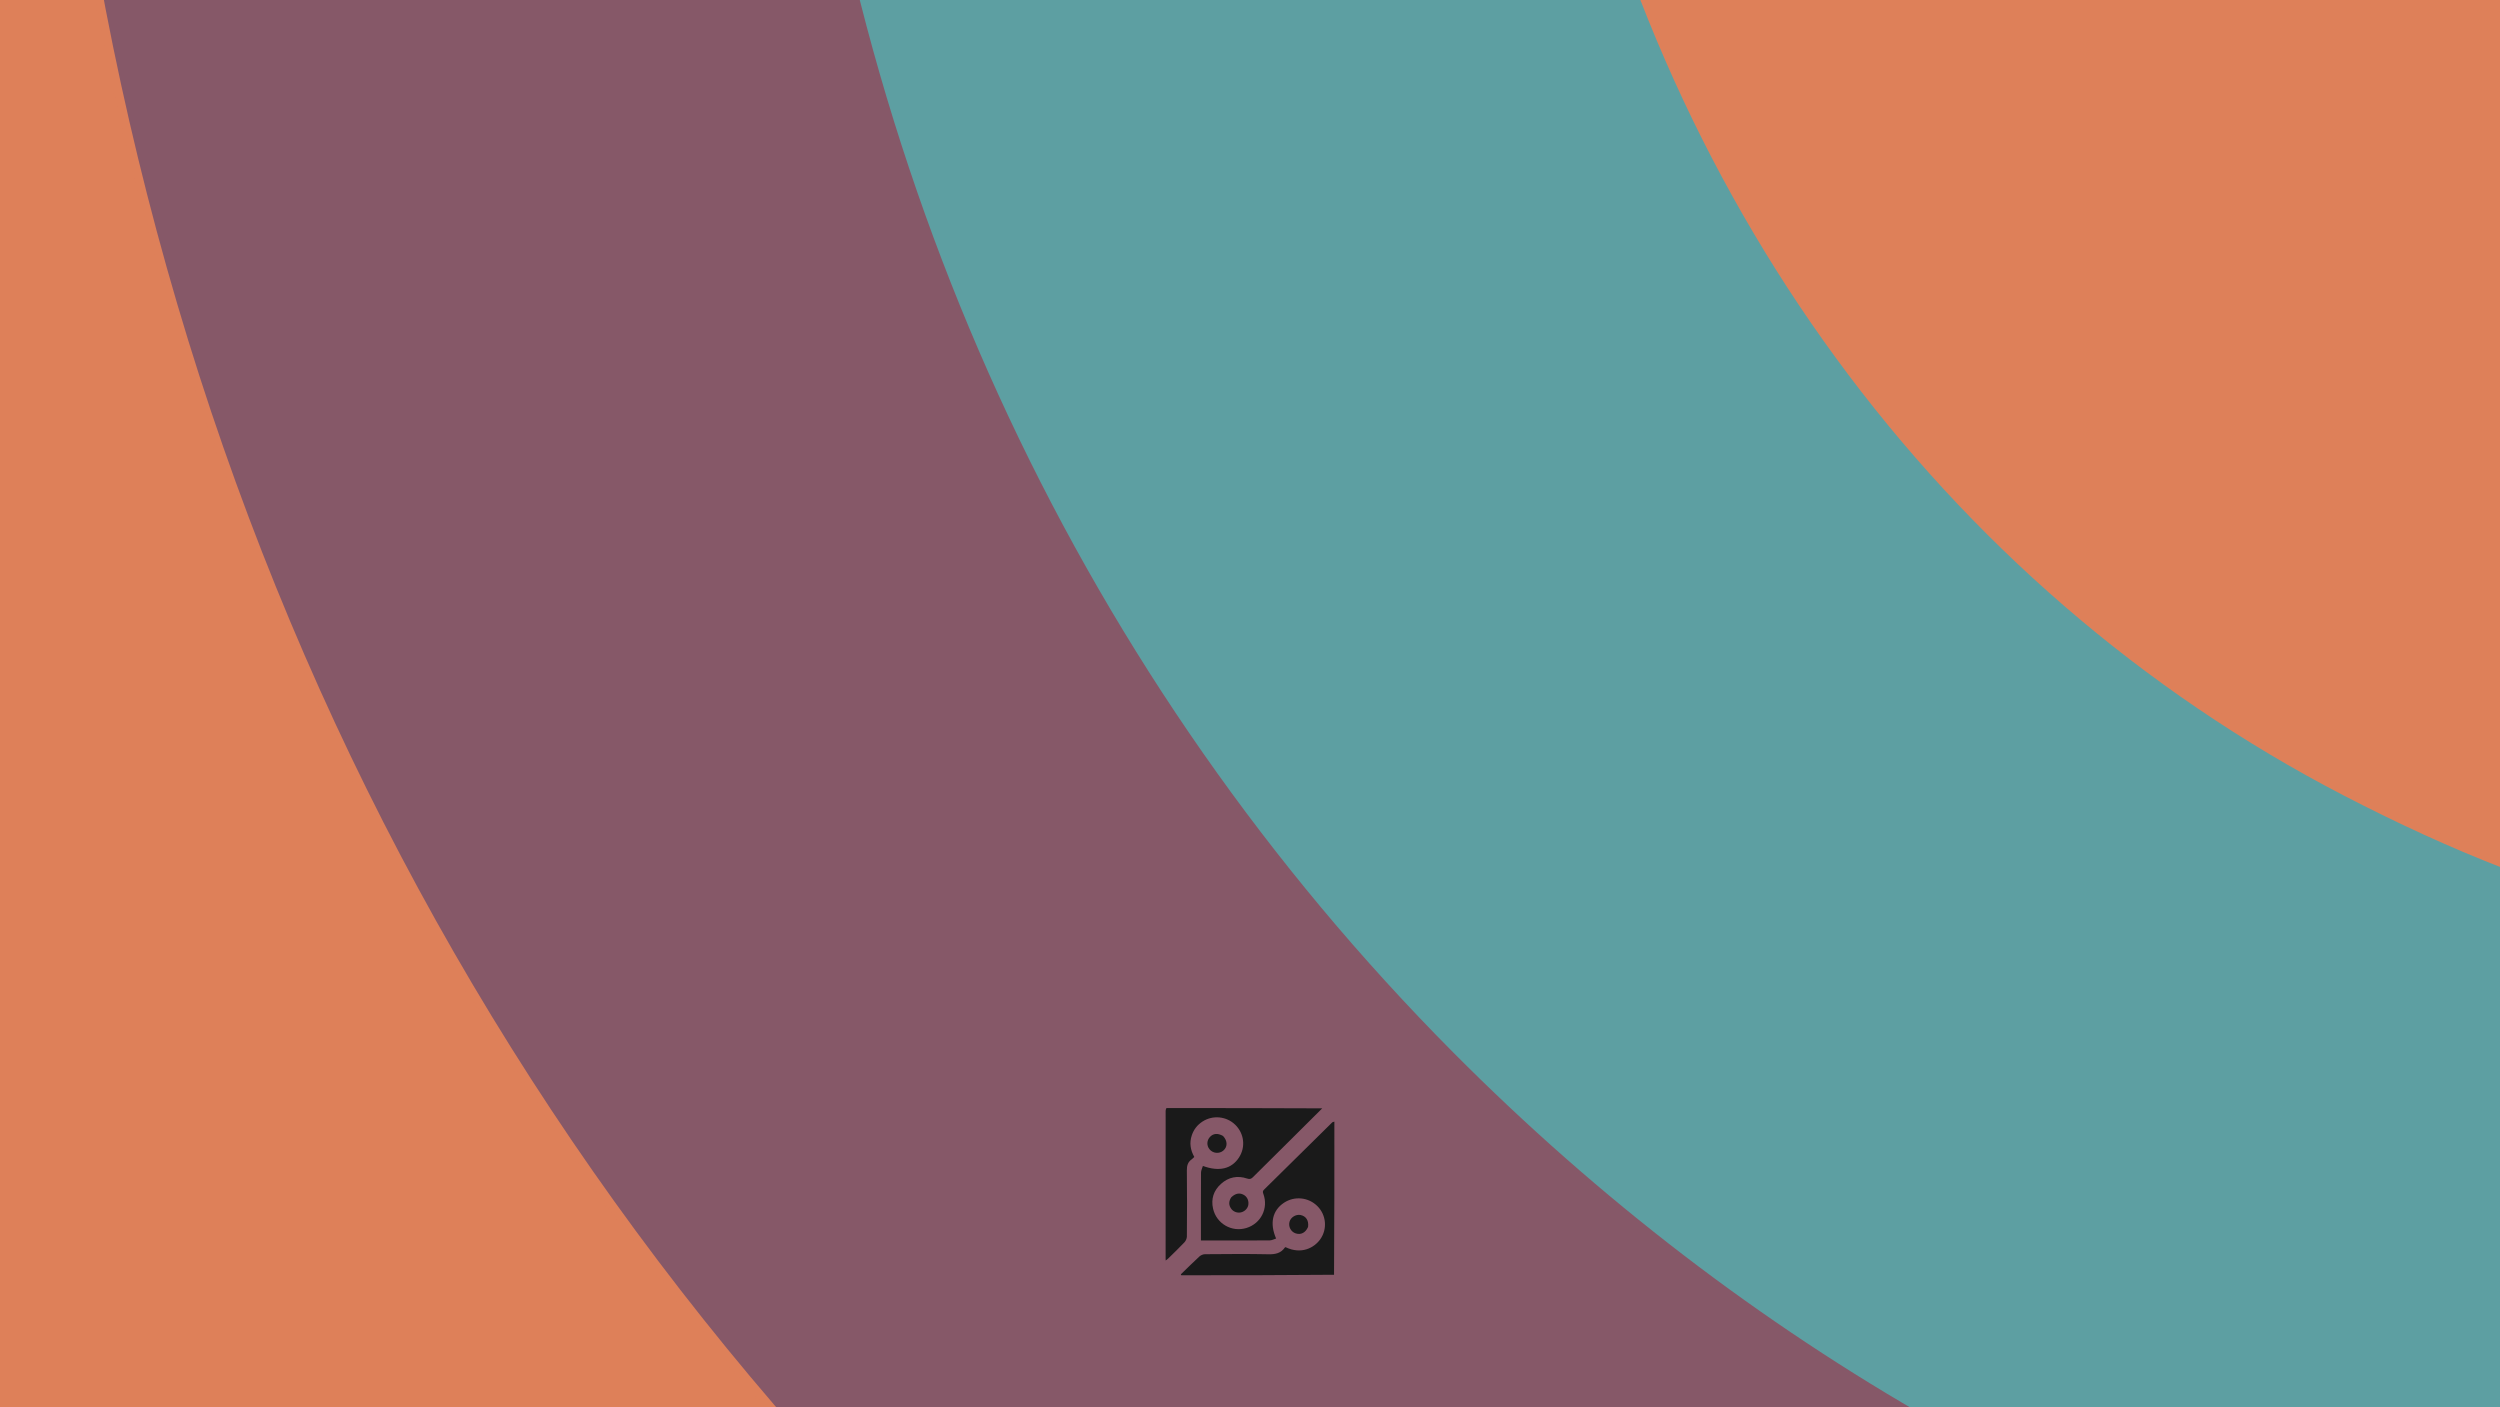
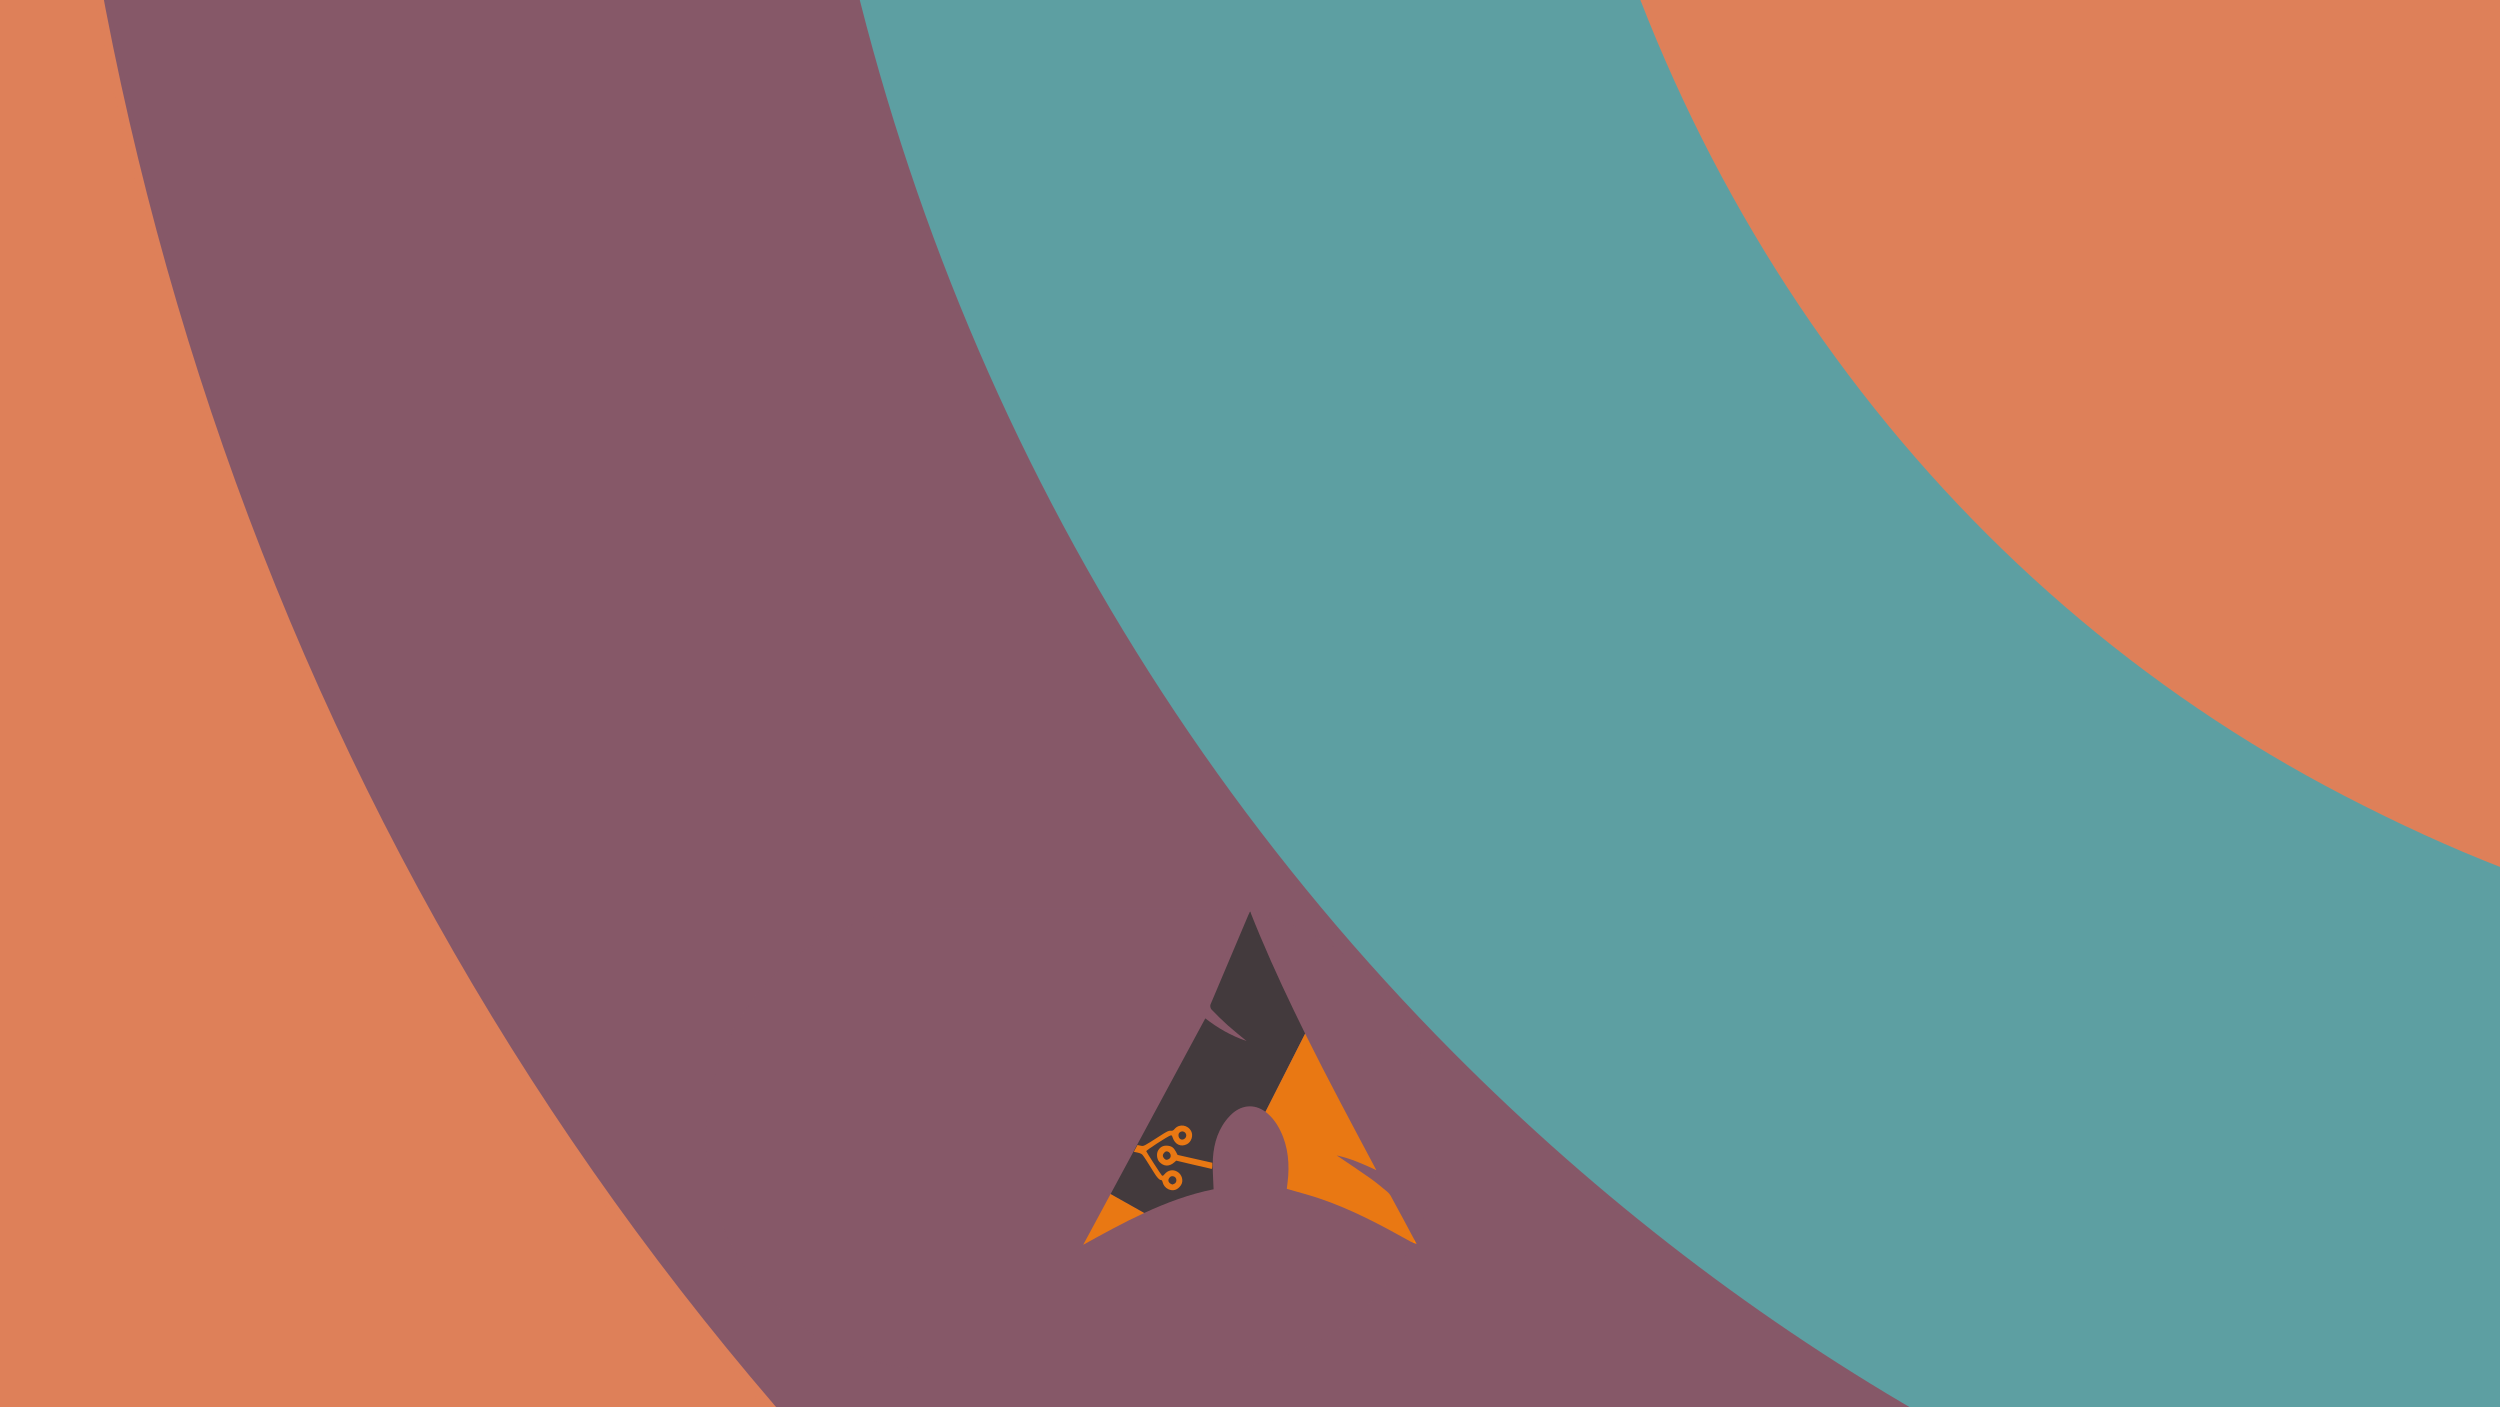
<svg xmlns="http://www.w3.org/2000/svg" width="1920" height="1080" viewBox="0 0 1920 1080" version="1.1" id="svg5" xml:space="preserve">
  <defs id="defs2" />
  <g id="layer6" style="display:inline">
    <path style="fill:#de8059;fill-opacity:1;stroke-width:0.939" d="M 215.765,292 C 198.059,171.583 214.928,281.238 169.889,44 145.835,-82.703 147.083,-119.701 88.724,-252 c -7.909,-17.928 -47.243,-16 -63.521,-16 -86.077,0 -54.182,-1.991 -169.389,12 -84.238,10.23 -70.53,7.245 -141.157,28 -12.983,3.815 -26.017,7.466 -38.818,12 -6.046,2.142 -13.618,2.457 -17.645,8 -13.081,18.004 -22.723,39.046 -31.76,60 -16.892,39.164 -33.714,78.643 -45.876,120 -26.264,89.309 -39.616,173.616 -56.463,264 -21.7,116.424 -48.464,236.623 -56.463,356 -9.407,140.398 6.55,282.375 28.231,420 5.368,34.071 42.958,131.051 45.876,140 19.38,59.44 21.728,110.471 70.579,152 23.601,20.064 53.63,27.996 81.165,40 33.679,14.683 67.526,29.238 102.339,40 17.174,5.309 35.312,5.146 52.934,8 40.018,6.48 80.344,11.014 119.984,20 25.192,5.711 48.736,19.425 74.108,24 29.89,5.39 136.942,4 165.86,4 31.76,0 63.521,0 95.281,0 10.587,0 21.291,1.78 31.76,0 34.775,-5.913 67.79,-24.168 102.339,-32 14.033,-3.181 28.231,-5.333 42.347,-8 16.468,-5.333 32.733,-11.553 49.405,-16 7.77,-2.072 16.957,2.195 24.703,0 28.422,-8.054 44.727,-62.899 45.876,-92 3.106,-78.633 5.365,-157.312 7.058,-236 0.66,-30.657 3.208,-61.55 0,-92 -7.912,-75.108 -23.142,-182.815 -52.934,-260 -2.357,-6.108 -8.566,-9.739 -10.587,-16 -28.417,-88.04 -41.39,-171.321 -88.223,-248 -4.828,-7.905 -8.41,-16.886 -14.116,-24 -49.994,-62.334 -5.284,-3.769 -28.231,-24 -15.573,-13.729 -58.5,-58.77 -67.05,-68 -12.972,-14.004 -60.752,-74.431 -77.636,-84 -4.208,-2.385 -10.352,3.2 -14.116,0 -3.393,-2.884 -4.059,-8.601 -7.058,-12 -3.345,-3.792 -15.002,-2.003 -17.645,-4 -1.957,-1.479 1.052,-5.615 0,-8 -0.526,-1.193 -2.508,0.662 -3.529,0 -7.365,-4.77 -14.698,-9.789 -21.174,-16 -13.969,-13.398 -25.879,-29.333 -38.818,-44 -6.476,-7.34 -13.02,-16 0,-16" id="path241" />
    <path style="fill:#de8059;fill-opacity:1" d="m 1122.886,-98.995 c 0,9.428 -2.507,19.196 0,28.284 12.685,45.985 29.688,90.673 45.255,135.765 37.974,109.994 80.854,216.655 135.764,319.612 5.682,10.653 17.09,17.555 22.627,28.284 0.447,0.865 74.619,168.17 98.995,206.475 7.907,12.425 19.031,22.484 28.284,33.941 10.547,13.059 21.041,26.169 31.113,39.598 15.388,20.518 28.716,42.623 45.255,62.225 20.543,24.347 81.943,73.247 107.48,87.681 26.431,14.939 54.412,26.975 82.024,39.598 5.423,2.479 11.857,2.589 16.971,5.657 26.054,15.633 38.477,33.748 67.882,45.255 18.181,7.114 62.816,13.039 79.196,16.971 8.697,2.087 16.734,6.503 25.456,8.485 40.254,9.149 94.994,12.368 135.764,8.485 21.359,-2.034 28.401,-7.581 48.083,-14.142 21.11,-7.037 22.786,-4.89 45.255,-14.142 28.477,-11.726 57.281,-27.581 82.024,-45.255 4.473,-3.195 9.225,-6.027 14.142,-8.485 0.843,-0.422 2.407,0.843 2.829,0 0.843,-1.687 -0.457,-3.828 0,-5.657 21.218,-84.873 8.485,45.239 8.485,-161.22 0,-30.17 0,-60.34 0,-90.51 0,-7.441 2.577,-155.775 -2.828,-200.818 -3.563,-29.694 -42.448,-104.529 -56.569,-127.279 -19.534,-31.472 -66.268,-53.165 -93.338,-76.368 -5.591,-4.792 -8.419,-12.337 -14.142,-16.971 -53.271,-43.124 -115.554,-72.622 -178.191,-98.995 -24.531,-10.329 -48.427,-22.29 -73.539,-31.113 -9.945,-3.494 -20.742,-3.771 -31.113,-5.657 -19.799,-4.714 -40.318,-7.056 -59.397,-14.142 -14.251,-5.293 -26.231,-15.387 -39.598,-22.627 -27.018,-14.635 -52.14,-28.701 -76.368,-48.083 -5.206,-4.165 -9.021,-9.874 -14.142,-14.142 -9.851,-8.209 -21.624,-14.001 -31.113,-22.627 -6.906,-6.278 -12.401,-14.108 -19.799,-19.799 -5.013,-3.856 -12.308,-4.212 -16.971,-8.485 -6.95,-6.371 -9.846,-16.453 -16.971,-22.627 -7.335,-6.357 -17.379,-8.758 -25.456,-14.142 -23.048,-15.365 9.617,-2.314 -22.627,-16.971 -5.428,-2.467 -11.434,-3.442 -16.971,-5.657 -17.889,-7.156 -27.674,-16.883 -48.083,-19.799 -14.544,-2.078 -61.367,-1.875 -76.368,0 -8.051,1.006 -19.468,9.603 -25.456,11.314 -19.159,5.474 -40.699,3.3 -59.397,11.314 -3.876,1.661 -7.543,3.771 -11.314,5.657 -5.657,3.771 -10.758,8.553 -16.971,11.314 -4.886,2.171 -11.909,-1.687 -16.971,0 -5.841,1.947 -8.575,4.774 -14.142,8.485 -6.188,4.126 -33.419,-2.252 -42.426,0 -8.181,2.045 -15.085,7.542 -22.627,11.314 z" id="path799" />
    <path style="fill:#5d9fa2;fill-opacity:1" d="M 939.038,265.872 C 925.838,236.645 910.578,208.264 899.44,178.191 891.656,157.176 888.909,134.602 882.469,113.137 875.101,88.575 873.195,97.219 862.67,73.539 858.188,63.455 855.558,52.631 851.357,42.426 845.129,27.303 837.987,13.377 834.386,-2.828 c -2.64,-11.88 -0.571,-22.652 -2.828,-33.941 -1.795,-8.974 -11.677,-7.966 -16.971,-14.142 -3.578,-4.174 -5.815,-9.336 -8.485,-14.142 -14.461,-26.029 -20.965,-54.906 -42.426,-76.368 -9.916,-9.916 -36.09,-5.718 -48.083,-8.485 -19.287,-4.451 -8.579,-5.688 -25.456,-11.314 -14.158,-4.719 -30.717,-2.828 -45.255,-2.828 -6.6,0 -13.199,0 -19.799,0 -7.542,0 -15.953,-3.513 -22.627,0 -15.291,8.048 -45.385,39.793 -56.569,56.569 -11.811,17.716 -14.99,21.494 -25.456,42.426 -12.042,24.083 -17.457,82.129 -14.142,110.309 0.697,5.922 3.903,11.271 5.657,16.971 10.267,33.366 29.041,59.24 45.255,90.51 5.244,10.113 9.428,20.742 14.142,31.113 5.657,12.257 10.726,24.802 16.971,36.77 15.629,29.956 39.034,53.332 56.569,82.024 21.766,35.617 31.673,74.331 45.255,113.137 12.119,34.626 28.031,72.48 22.627,110.309 -4.823,33.763 -32.044,30.348 -8.485,73.539 11.196,20.526 30.142,50.611 45.255,67.882 2.238,2.558 6.486,2.908 8.485,5.657 5.709,7.85 9.366,17.005 14.142,25.456 7.48,13.235 16.505,25.683 22.627,39.598 1.579,3.589 9.787,39.373 14.142,48.083 3.04,6.081 7.888,11.098 11.314,16.971 3.187,5.463 4.497,12.062 8.485,16.971 8.408,10.348 18.856,18.856 28.284,28.284 15.245,15.245 31.585,33.647 48.083,48.083 2.558,2.238 6.082,3.253 8.485,5.657 6.726,6.726 7.99,16.64 16.971,22.627 8.125,5.417 22.211,12.025 31.113,16.971 5.943,3.302 10.758,8.553 16.971,11.314 5.449,2.422 11.793,2.698 16.971,5.657 1.83,1.046 1.564,3.97 2.828,5.657 2.828,3.771 8.699,4.563 11.314,8.485 8.962,13.443 -10.863,-2.378 2.828,11.314 0.667,0.667 2.044,-0.523 2.828,0 6.748,4.499 13.569,8.95 19.799,14.142 1.62,1.35 1.338,4.166 2.829,5.657 6.391,6.391 16.183,10.526 22.627,16.971 16.571,16.571 27.175,40.072 39.598,59.397 5.098,7.931 11.849,14.712 16.971,22.627 16.48,25.468 31.308,57.056 42.426,84.853 7.692,19.229 14.461,40.441 28.284,56.569 14.126,16.48 34.895,20.12 53.74,31.113 17.086,9.967 31.427,23.531 48.083,33.941 3.575,2.235 7.883,3.206 11.314,5.657 3.255,2.325 5.055,6.427 8.485,8.485 6.157,3.694 13.71,4.68 19.799,8.485 1.788,1.117 0.829,4.99 2.829,5.657 79.347,26.449 -12.962,-15.477 56.569,16.971 5.731,2.675 11.607,5.133 16.971,8.485 6.068,3.792 19.465,20.63 25.456,22.627 19.902,6.634 18.185,-20.206 25.456,-31.113 1.169,-1.754 4.166,-1.338 5.657,-2.828 2.404,-2.404 3.533,-5.831 5.657,-8.485 10.241,-12.801 51.521,-35.882 67.882,-42.426 3.609,-1.444 8.15,-0.569 11.314,-2.829 3.836,-2.74 5.152,-7.98 8.485,-11.314 7.753,-7.753 4.532,3.383 11.314,-8.485 19.404,-48.511 -7.593,13.599 14.142,-22.628 3.694,-6.157 4.923,-13.565 8.485,-19.799 0.468,-0.819 1.985,0.422 2.829,0 1.886,-0.943 7.542,-6.6 8.485,-8.485 1.738,-3.477 1.09,-7.837 2.828,-11.314 0.596,-1.193 2.505,-1.535 2.828,-2.829 1.143,-4.573 -2.828,-10.371 0,-14.142 7.265,-9.686 21.302,-12.816 31.113,-22.627 0.667,-0.667 -0.667,-2.162 0,-2.828 9.027,-9.027 9.111,-0.927 11.314,-14.142 1.57,-9.418 2.078,-71.922 0,-79.196 -3.913,-13.694 -9.312,-5.753 -19.799,-14.142 -5.75,-4.6 -8.935,-11.764 -14.142,-16.971 -3.333,-3.333 -7.98,-5.152 -11.314,-8.485 -3.364,-3.364 -6.668,-10.507 -8.485,-14.142 -4.533,-9.067 -26.695,-25.971 -33.941,-33.941 -17.184,-18.903 -31.154,-40.351 -48.083,-59.397 -3.543,-3.986 -7.982,-7.149 -11.314,-11.314 -4.247,-5.309 -7.71,-11.205 -11.314,-16.971 -1.117,-1.788 -1.182,-4.34 -2.828,-5.657 -3.292,-2.634 -8.332,-2.675 -11.314,-5.657 -16.423,-16.423 -6.555,-13.405 -16.971,-28.284 -5.407,-7.724 -11.314,-15.085 -16.971,-22.627 -3.107,-4.142 -28.945,-34.405 -31.113,-36.77 -4.505,-4.914 -10.221,-8.751 -14.142,-14.142 -17.653,-24.273 1.707,-10.363 -19.799,-28.284 -5.657,-4.714 -10.979,-9.862 -16.971,-14.142 -8.901,-6.358 -23.37,-7.938 -31.113,-16.971 -3.578,-4.174 -4.865,-10.005 -8.485,-14.142 -3.104,-3.548 -7.81,-5.332 -11.314,-8.485 -17.914,-16.122 -10.935,-13.915 -25.456,-22.627 -16.028,-9.428 -32.056,-18.856 -48.083,-28.284 -9.428,-6.6 -18.525,-13.7 -28.284,-19.799 -5.363,-3.352 -12.498,-4.013 -16.971,-8.485 -12.171,-12.171 -25.34,-36.077 -28.284,-53.74 -1.86,-11.16 0.706,-22.649 0,-33.941 -2.732,-43.717 -0.213,-8.253 -11.314,-45.255 -0.813,-2.709 0.351,-5.679 0,-8.485 -1.338,-10.707 -3.159,-21.122 -5.657,-31.113 -1.372,-5.488 1.227,-11.448 0,-16.971 -1.101,-4.956 -4.262,-9.26 -5.657,-14.142 -0.518,-1.813 0.843,-3.97 0,-5.657 -3.771,-7.542 -10.371,-12.257 -14.142,-19.799 -4.601,-9.202 -0.379,-8.865 -8.485,-16.971 -10.611,-10.611 -5.214,-1.79 -14.142,-8.485 -12.169,-9.127 -22.502,-21.103 -33.941,-31.113 -3.548,-3.104 -8.246,-4.906 -11.314,-8.485 -6.86,-8.003 -8.295,-19.514 -14.142,-28.284 -2.219,-3.328 -6.57,-4.974 -8.485,-8.485 -8.345,-15.3 -5.731,-21.324 -14.142,-33.941 -3.348,-5.022 -19.738,-14.051 -19.799,-14.142 -1.654,-2.481 -0.443,-6.696 -2.828,-8.485 -4.525,-3.394 -11.483,1.372 -16.971,0 -1.294,-0.323 -1.564,-2.407 -2.828,-2.828 -7.509,-2.503 -18.046,-0.358 -25.456,-2.828 -12.35,-4.117 -10.786,-13.614 -14.142,-16.971 -0.521,-0.521 -7.964,-2.307 -8.485,-2.828 -5.852,-5.852 8.943,0.229 -2.828,-5.657 -0.843,-0.422 -2.407,0.843 -2.828,0 -0.843,-1.687 1.333,-4.324 0,-5.657 -1.333,-1.333 -3.868,0.596 -5.657,0 -3.225,-1.075 -5.445,-4.137 -8.485,-5.657 -1.886,-0.943 -3.657,-2.162 -5.657,-2.828 -0.894,-0.298 -2.407,0.843 -2.828,0 -0.843,-1.687 1.333,-4.324 0,-5.657 -1.333,-1.333 -3.868,0.596 -5.657,0 -6.707,-2.236 -10.942,-11.128 -16.971,-14.142 -0.843,-0.422 -2.162,0.667 -2.828,0 -1.491,-1.491 -1.338,-4.166 -2.828,-5.657" id="path801" />
  </g>
  <g id="layer3" style="display:inline;fill:#de8059;fill-opacity:1">
    <path style="fill:#de8059;fill-opacity:1;stroke-width:2" d="M 900,1793 V 1530 H 562.242 224.485 l -12.742,-13.558 c -7.008,-7.457 -22.203,-24.332 -33.767,-37.5 C -70.224,1196.296 -259.319,868.326 -381.255,509 -469.449,249.108 -519.25,-13.261 -534.245,-297 c -2.748,-51.997 -3.35,-207.794 -0.988,-255.5 l 1.659,-33.5 h 285.833 285.833 l -1.546,30.5 c -2.458,48.475 -1.721,224.153 1.109,264.5 1.389,19.8 4.293,54.9 6.453,78 C 80.272,173.639 211.96,547.059 424.27,865 771.754,1385.37 1322.751,1744.096 1934,1847.907 l 43,7.303 0.518,100.395 L 1978.037,2056 H 1439.018 900 Z" id="path9970" />
    <path style="fill:#de8059;fill-opacity:1;stroke-width:2" d="M 900,1793 V 1530 H 563.254 226.509 l -13.758,-14.5 C 179.807,1480.779 117.417,1406.957 73.212,1350.394 -249.966,936.859 -456.037,430.047 -516.928,-101 c -14.204,-123.874 -17.751,-190.576 -17.922,-337 -0.083,-70.95 0.58,-133.275 1.472,-138.5 l 1.623,-9.5 284.377,-8.5e-4 L 37,-586.002 35.382,-552.501 C 34.492,-534.075 34.188,-469.05 34.708,-408 c 0.982,115.379 2.873,149.587 13.382,242 43.847,385.584 183.233,756.988 401.564,1070 175.037,250.942 404.823,469.337 664.346,631.412 252.25,157.533 522.261,261.02 815.824,312.681 24.653,4.338 45.074,8.138 45.379,8.443 0.305,0.305 0.834,45.31 1.176,100.01 l 0.621,99.456 -538.5,-8e-4 H 900 Z" id="path9972" />
    <path style="display:inline;fill:#865868;fill-opacity:1;stroke-width:4" d="M 883.764,1361.639 C 401.089,964.522 109.038,409.545 47.235,-228 39.139,-311.514 40.415,-581.134 49.28,-660 64.419,-794.693 84.773,-908.209 114.14,-1021.734 c 14.99,-57.948 47.963,-165.601 61.34,-200.266 l 7.718,-20 306.362,-1.025 306.362,-1.025 -10.504,23.025 c -98.009,214.828 -144.598,378.982 -169.441,597.019 -10.19,89.437 -11.138,273.751 -1.866,363.119 42.452,409.182 218.284,783.724 501.891,1069.084 224.027,225.411 497.296,380.468 796,451.663 29.7,7.079 56.25,13.55 59,14.379 3.711,1.12 5,17.005 5,61.634 V 1396 H 1450.764 925.528 Z" id="path11082" />
  </g>
  <g id="layer1" style="display:inline">
    <path style="fill:#de8059;fill-opacity:1;stroke-width:2.828" d="M 2228.855,726.66 C 2080.317,715.29 1943.943,677.281 1813.022,610.762 1446.624,424.603 1203.997,41.012 1185.328,-381.617 c -10.932,-247.473 58.457,-505.227 190.988,-709.449 l 15.143,-23.334 474.532,0.207 474.532,0.207 -31.334,7.923 c -166.958,42.219 -307.151,129.95 -409.281,256.121 -147.37,182.061 -188.641,426.756 -107.736,638.763 54.152,141.902 161.223,261.045 290.193,322.913 159.1,76.321 340.656,66.646 482.337,-25.703 95.188,-62.044 157.981,-146.895 183.402,-247.827 6.168,-24.491 7.475,-36.771 8.213,-77.206 l 0.878,-48.083 -2.266,43.841 c -3.355,64.9 -14.96,109.912 -41.842,162.291 -58.986,114.931 -175.209,199.96 -316.294,231.4 -24.343,5.425 -36.453,6.244 -93.04,6.293 -71.579,0.062 -93.372,-3.032 -150.98,-21.441 -139.41,-44.549 -258.648,-148.75 -329.601,-288.033 -90.746,-178.137 -90.894,-382.742 -0.41,-567.1 98.231,-200.142 291.664,-344.218 523.983,-390.282 19.9,-3.946 41.585,-4.45 152.735,-3.551 l 129.542,1.047 32.527,7.852 c 205.58,49.626 377.277,167.332 498.68,341.869 84.733,121.816 137.927,262.994 156.406,415.103 6.263,51.551 6.192,149.457 -0.146,202.132 -25.013,207.873 -109.012,390.031 -250.701,543.663 -142.307,154.302 -342.692,266.683 -550.861,308.936 -98.71,20.036 -195.143,26.685 -286.073,19.724 z" id="path9974" />
    <path style="fill:#5d9fa2;fill-opacity:1;stroke-width:8" d="M 1881.256,1243.472 C 1682.414,1190.884 1478.381,1091.239 1305.578,962.324 1224.141,901.57 1067.845,748.878 1000.211,664 817.137,434.247 696.255,166.438 639.11,-136 c -16.728,-88.53 -18.877,-122.94 -18.742,-300 0.166,-216.659 6.55,-271.622 52.261,-449.927 C 804.01,-1398.4 1165.703,-1833.109 1660,-2072.617 c 185.098,-89.688 362.981,-144.703 572,-176.906 106.583,-16.421 430.526,-13.883 540,4.232 426.483,70.568 777.069,245.606 1074.878,536.658 325.416,318.031 526.066,711.071 598.641,1172.634 20.084,127.733 20.177,453.66 0.165,578.927 -50.967,319.026 -153.678,592.704 -315.533,840.756 -63.639,97.531 -132.215,188.247 -185.467,245.347 -34.415,36.902 -40.117,40.428 -40.379,24.97 l -0.305,-18 -434,-0.056 -434,-0.056 60,-34.31 C 3386.539,935.439 3602.607,708.889 3744.788,421.316 4132.73,-363.34 3764.544,-1320.258 2960,-1618.362 c -330.875,-122.598 -712.936,-107.343 -1034.7,41.312 -383.316,177.093 -657.29,527.284 -729.975,933.051 -21.344,119.154 -20.002,316.806 2.934,432.189 71.791,361.152 291.945,662.169 601.74,822.76 167.649,86.905 305.76,120.188 500,120.494 179.467,0.282 302,-26.408 459.095,-100 C 2908.342,561.526 3068.308,426.407 3158.744,293.868 3476.448,-171.74 3326.629,-808.71 2844,-1044.299 c -168.337,-82.171 -131.614,-78.819 -835.577,-76.27 l -611.577,2.215 22.939,-30.823 c 80.669,-108.396 165.638,-194.137 272.216,-274.687 349.477,-264.131 796.58,-337.332 1221.315,-199.956 97.094,31.404 265.933,114.736 345.776,170.66 367.341,257.296 601.633,670.708 627.86,1107.872 C 3921.32,227.601 3635.69,764.208 3136,1065.505 3006.061,1143.855 3077.781,1136 2492.319,1136 H 1976 v 64 c 0,46.069 -2.802,63.893 -10,63.62 -5.5,-0.209 -43.635,-9.276 -84.743,-20.148 z" id="path9976" />
  </g>
-   <g id="layer2" style="display:inline">
-     <g id="g184" transform="translate(0,-229.0098)" style="fill:#1a1a1a">
-       <path fill="#020202" opacity="1" stroke="none" d="m 1024.802,1090.418 c 0,39.08 0,78.16 -0.256,117.615 -39.281,0.376 -78.307,0.376 -117.332,0.376 -0.119,-0.227 -0.239,-0.454 -0.358,-0.681 4.759,-4.614 9.449,-9.301 14.333,-13.783 1.061,-0.974 2.814,-1.699 4.254,-1.709 16.277,-0.118 32.561,-0.295 48.831,0.051 5.287,0.113 9.483,-0.822 12.539,-5.222 0.091,-0.131 0.337,-0.157 0.511,-0.229 12.127,5.885 22.083,0.432 26.696,-6.141 5.512,-7.853 4.558,-18.584 -2.266,-25.384 -6.885,-6.861 -17.605,-7.934 -25.67,-2.57 -8.812,5.862 -11.141,15.71 -6.034,27.465 -1.687,0.514 -3.293,1.419 -4.905,1.43 -16.668,0.104 -33.336,0.064 -50.004,0.064 -0.927,0 -1.854,0 -2.832,0 0,-17.637 -0.042,-34.86 0.065,-52.083 0.011,-1.703 0.931,-3.4 1.447,-5.164 12.603,4.615 22.099,2.223 27.757,-6.544 5.18,-8.025 3.972,-18.363 -2.933,-25.101 -6.736,-6.572 -17.316,-7.583 -25.215,-2.391 -3.942,2.591 -6.663,6.096 -8.147,10.559 -1.929,5.801 -1.046,11.291 1.934,16.572 -0.775,0.714 -1.362,1.379 -2.067,1.882 -2.953,2.108 -3.681,4.876 -3.639,8.453 0.2,16.933 0.137,33.87 0.01,50.805 -0.012,1.503 -0.835,3.321 -1.886,4.437 -4.048,4.294 -8.338,8.367 -12.552,12.507 -0.493,0.485 -1.078,0.879 -1.807,1.466 -0.046,-0.642 -0.083,-0.914 -0.083,-1.187 0,-37.912 0,-75.824 0.013,-113.737 4e-4,-0.732 0.222,-1.464 0.615,-2.175 40.063,0.021 79.853,0.021 119.649,0.221 -17.756,17.753 -35.534,35.29 -53.248,52.89 -1.406,1.397 -2.459,1.677 -4.443,1.013 -7.416,-2.482 -14.282,-1.098 -20.063,4.11 -5.689,5.126 -7.78,11.675 -6.067,19.09 2.659,11.507 14.327,18.177 25.492,14.814 11.254,-3.39 17.185,-15.165 13.112,-26.223 -0.491,-1.332 -0.601,-2.15 0.519,-3.251 17.459,-17.173 34.863,-34.4 52.309,-51.586 0.399,-0.393 1.141,-0.447 1.724,-0.659 z" id="path378" style="fill:#1a1a1a;fill-opacity:1;stroke-width:0.581" />
-       <path fill="#030303" opacity="1" stroke="none" d="m 1004.587,1171.313 c -1.913,4.483 -5.625,6.305 -9.635,4.894 -3.58,-1.259 -5.602,-5.149 -4.611,-8.869 0.903,-3.393 4.853,-5.863 8.351,-5.224 4.286,0.783 6.609,4.269 5.895,9.199 z" id="path388" style="fill:#1a1a1a;fill-opacity:1;stroke-width:0.581" />
-       <path fill="#030303" opacity="1" stroke="none" d="m 945.583,1148.568 c 3.033,-2.93 6.072,-3.615 9.099,-2.179 2.889,1.371 4.418,4.21 4.083,7.581 -0.278,2.799 -2.488,5.269 -5.443,6.084 -2.698,0.744 -5.852,-0.243 -7.581,-2.492 -2.188,-2.846 -2.216,-5.819 -0.159,-8.994 z" id="path390" style="fill:#1a1a1a;fill-opacity:1;stroke-width:0.581" />
-       <path fill="#040404" opacity="1" stroke="none" d="m 939.293,1101.43 c 3.591,3.83 3.584,8.424 0.16,11.28 -3.181,2.652 -8.024,2.124 -10.628,-1.16 -2.181,-2.749 -2.051,-6.605 0.312,-9.25 2.559,-2.865 6.052,-3.216 10.157,-0.869 z" id="path386" style="display:inline;fill:#1a1a1a;fill-opacity:1;stroke-width:0.581" />
-     </g>
+   <g id="layer4" style="display:inline">
+     <path id="path454" style="display:inline;fill:#ff7f00;fill-opacity:1;stroke-width:0.746" d="M 878.836,931.521 852.959,916.951 C 845.919,930.003 838.974,942.883 831.9,956 c 15.58,-8.632 31.078,-17.15 46.936,-24.479 z" />
+     <path id="path1491" style="display:inline;fill:#333333;fill-opacity:1;stroke-width:0.746" d="m 960.101,700 c -0.786,1.54 -1.028,1.951 -1.213,2.385 -7.095,16.7 -14.159,33.413 -21.215,50.129 -2.675,6.338 -5.385,12.662 -8.043,19.008 -0.42,1.002 0.004,2.945 0.775,3.748 4.044,4.21 8.204,8.332 12.561,12.221 4.663,4.162 9.59,8.031 14.402,12.027 -11.9,-4.01 -22.507,-10.219 -31.684,-17.414 -24.177,44.829 -48.418,89.775 -72.727,134.848 l 25.877,14.57 c 17.122,-7.913 34.664,-14.438 53.201,-18.158 -0.227,-8.137 -1.008,-15.929 -0.531,-23.645 0.756,-12.236 4.344,-23.676 13.113,-32.826 8.087,-8.439 18.48,-9.553 27.273,-3.012 l 30.461,-60.055 c -3.002,-6.047 -5.943,-12.13 -8.875,-18.219 C 981.57,750.878 970.267,725.785 960.101,700 Z" />
+     <path id="path178" style="display:inline;fill:#ff7f00;fill-opacity:1;stroke-width:0.746" d="m 1002.353,793.826 -30.461,60.055 c 0.48,0.357 0.956,0.722 1.426,1.125 2.878,2.467 5.454,5.515 7.438,8.74 7.415,12.058 9.522,25.385 8.598,39.293 -0.227,3.42 -0.739,6.82 -1.094,10 8.416,2.453 16.603,4.551 24.598,7.225 24.794,8.293 47.721,20.551 70.426,33.252 1.437,0.804 3.074,1.257 4.617,1.873 0,0 -0.047,0.023 -0.061,-0.234 -6.618,-12.473 -13.203,-24.699 -19.859,-36.887 -0.632,-1.157 -1.591,-2.224 -2.619,-3.066 -4.233,-3.469 -8.405,-7.04 -12.871,-10.193 -8.38,-5.918 -16.947,-11.573 -25.893,-17.646 10.947,2.377 20.673,6.784 30.451,11.342 -18.51,-34.818 -37.146,-69.525 -54.695,-104.877 z" />
+     <path style="display:inline;fill:#ff7f00;fill-opacity:1;stroke-width:0.5" d="m 916.574,894.504 -13.25,-3.133 -1.25,1.133 c -3.983,3.609 -8.209,3.54 -11.718,-0.191 -1.975,-2.1 -2.372,-6.46 -0.814,-8.942 1.64,-2.612 3.825,-3.71 6.928,-3.48 3.284,0.243 4.954,1.409 6.631,4.631 l 1.277,2.453 13.348,3.013 13.348,3.013 1.7e-4,2.375 c 1.1e-4,1.597 -0.205,2.356 -0.625,2.318 -0.344,-0.031 -6.588,-1.467 -13.875,-3.19 z m -18.611,-4.532 c 2.314,-1.621 0.881,-5.722 -2,-5.722 -1.289,0 -2.889,1.799 -2.889,3.25 0,1.451 1.599,3.25 2.889,3.25 0.489,0 1.389,-0.35 2,-0.778 z" id="path805" />
+     <path style="display:inline;fill:#ff7f00;fill-opacity:1;stroke-width:0.5" d="m 897.209,913.295 c -2.18,-1.017 -3.865,-3.177 -4.408,-5.649 -0.196,-0.891 -0.629,-1.395 -1.199,-1.395 -1.23,0 -3.028,-1.911 -5.285,-5.617 -4.002,-6.572 -7.959,-12.676 -8.918,-13.756 -0.62,-0.698 -2.064,-1.343 -3.82,-1.706 l -2.823,-0.583 1.412,-2.607 1.412,-2.607 2.283,0.487 c 2.581,0.55 2.039,0.822 14.959,-7.48 5.507,-3.538 6.763,-4.148 8.219,-3.993 1.437,0.154 1.957,-0.088 3.171,-1.471 3.555,-4.049 10.066,-3.086 12.628,1.868 1.742,3.368 0.156,8.218 -3.255,9.959 -4.685,2.39 -9.237,0.262 -10.989,-5.138 -0.523,-1.612 -0.775,-1.845 -1.694,-1.562 -2.146,0.661 -18.803,11.463 -18.593,12.057 0.403,1.138 11.319,18.073 12.029,18.663 0.572,0.475 0.97,0.283 2.032,-0.979 2.654,-3.154 6.286,-3.893 9.7,-1.975 3.736,2.1 5.125,7.143 2.877,10.446 -2.507,3.683 -6.014,4.777 -9.74,3.039 z m 4.603,-4.13 c 2.44,-1.112 2.115,-5.055 -0.47,-5.704 -1.639,-0.411 -2.525,-0.046 -3.502,1.446 -1.26,1.923 -0.169,3.952 2.586,4.813 0.056,0.017 0.68,-0.232 1.387,-0.554 z M 910.074,874.25 c 2.695,-2.695 -0.62,-6.847 -3.803,-4.761 -0.843,0.552 -1.197,1.25 -1.197,2.358 0,3.059 2.934,4.469 5,2.403 z" id="path807" />
+   </g>
+   <g id="layer5">
+     <rect style="opacity:0.186;fill:#865868;fill-opacity:1" id="rect2896" width="562" height="354" x="542" y="698" ry="177" />
  </g>
</svg>
